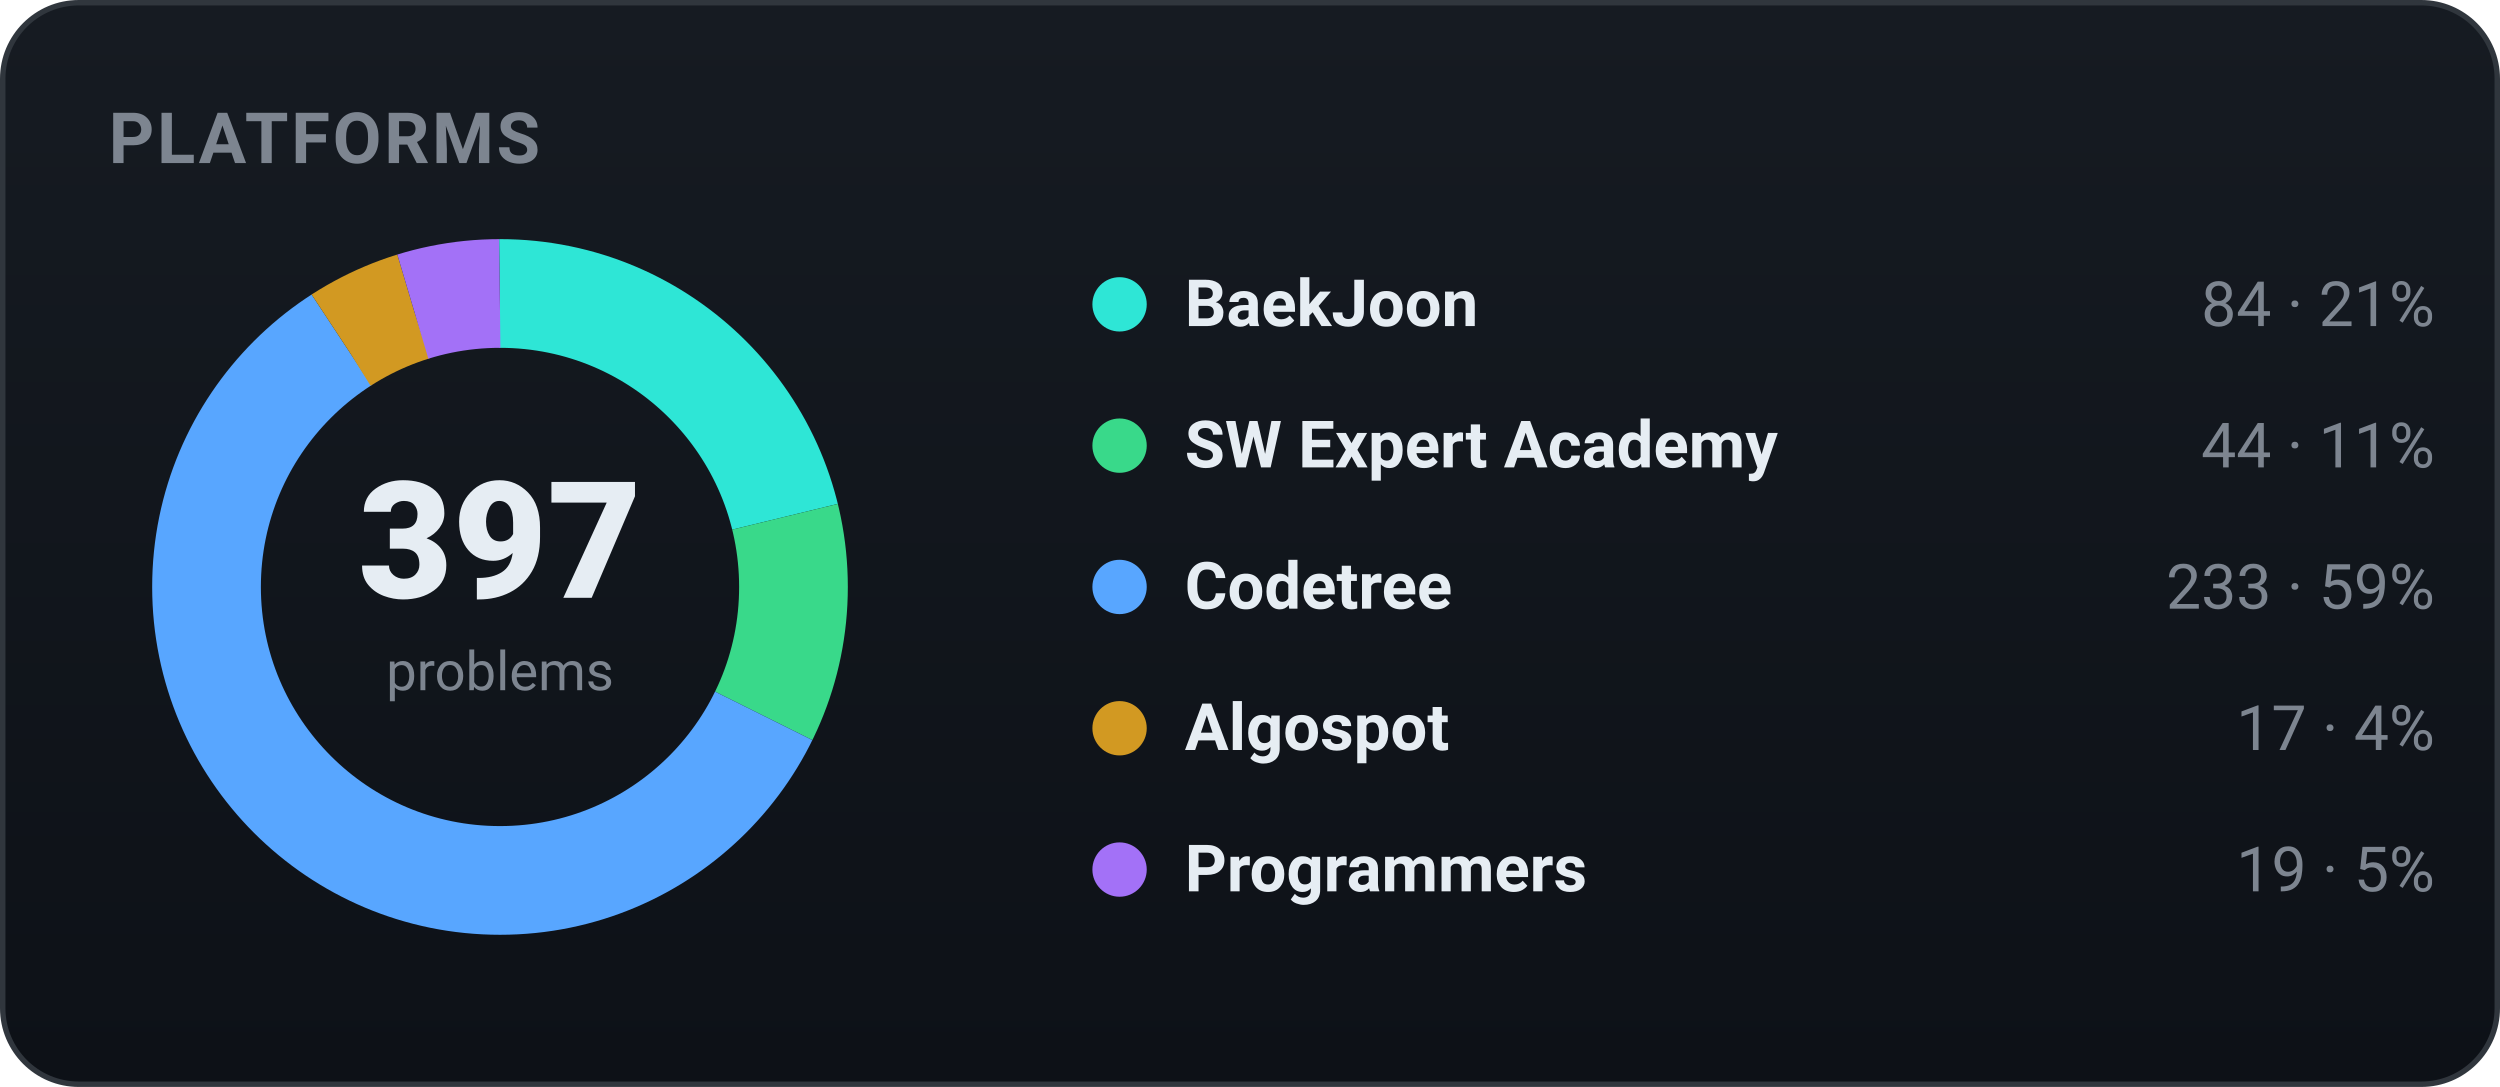
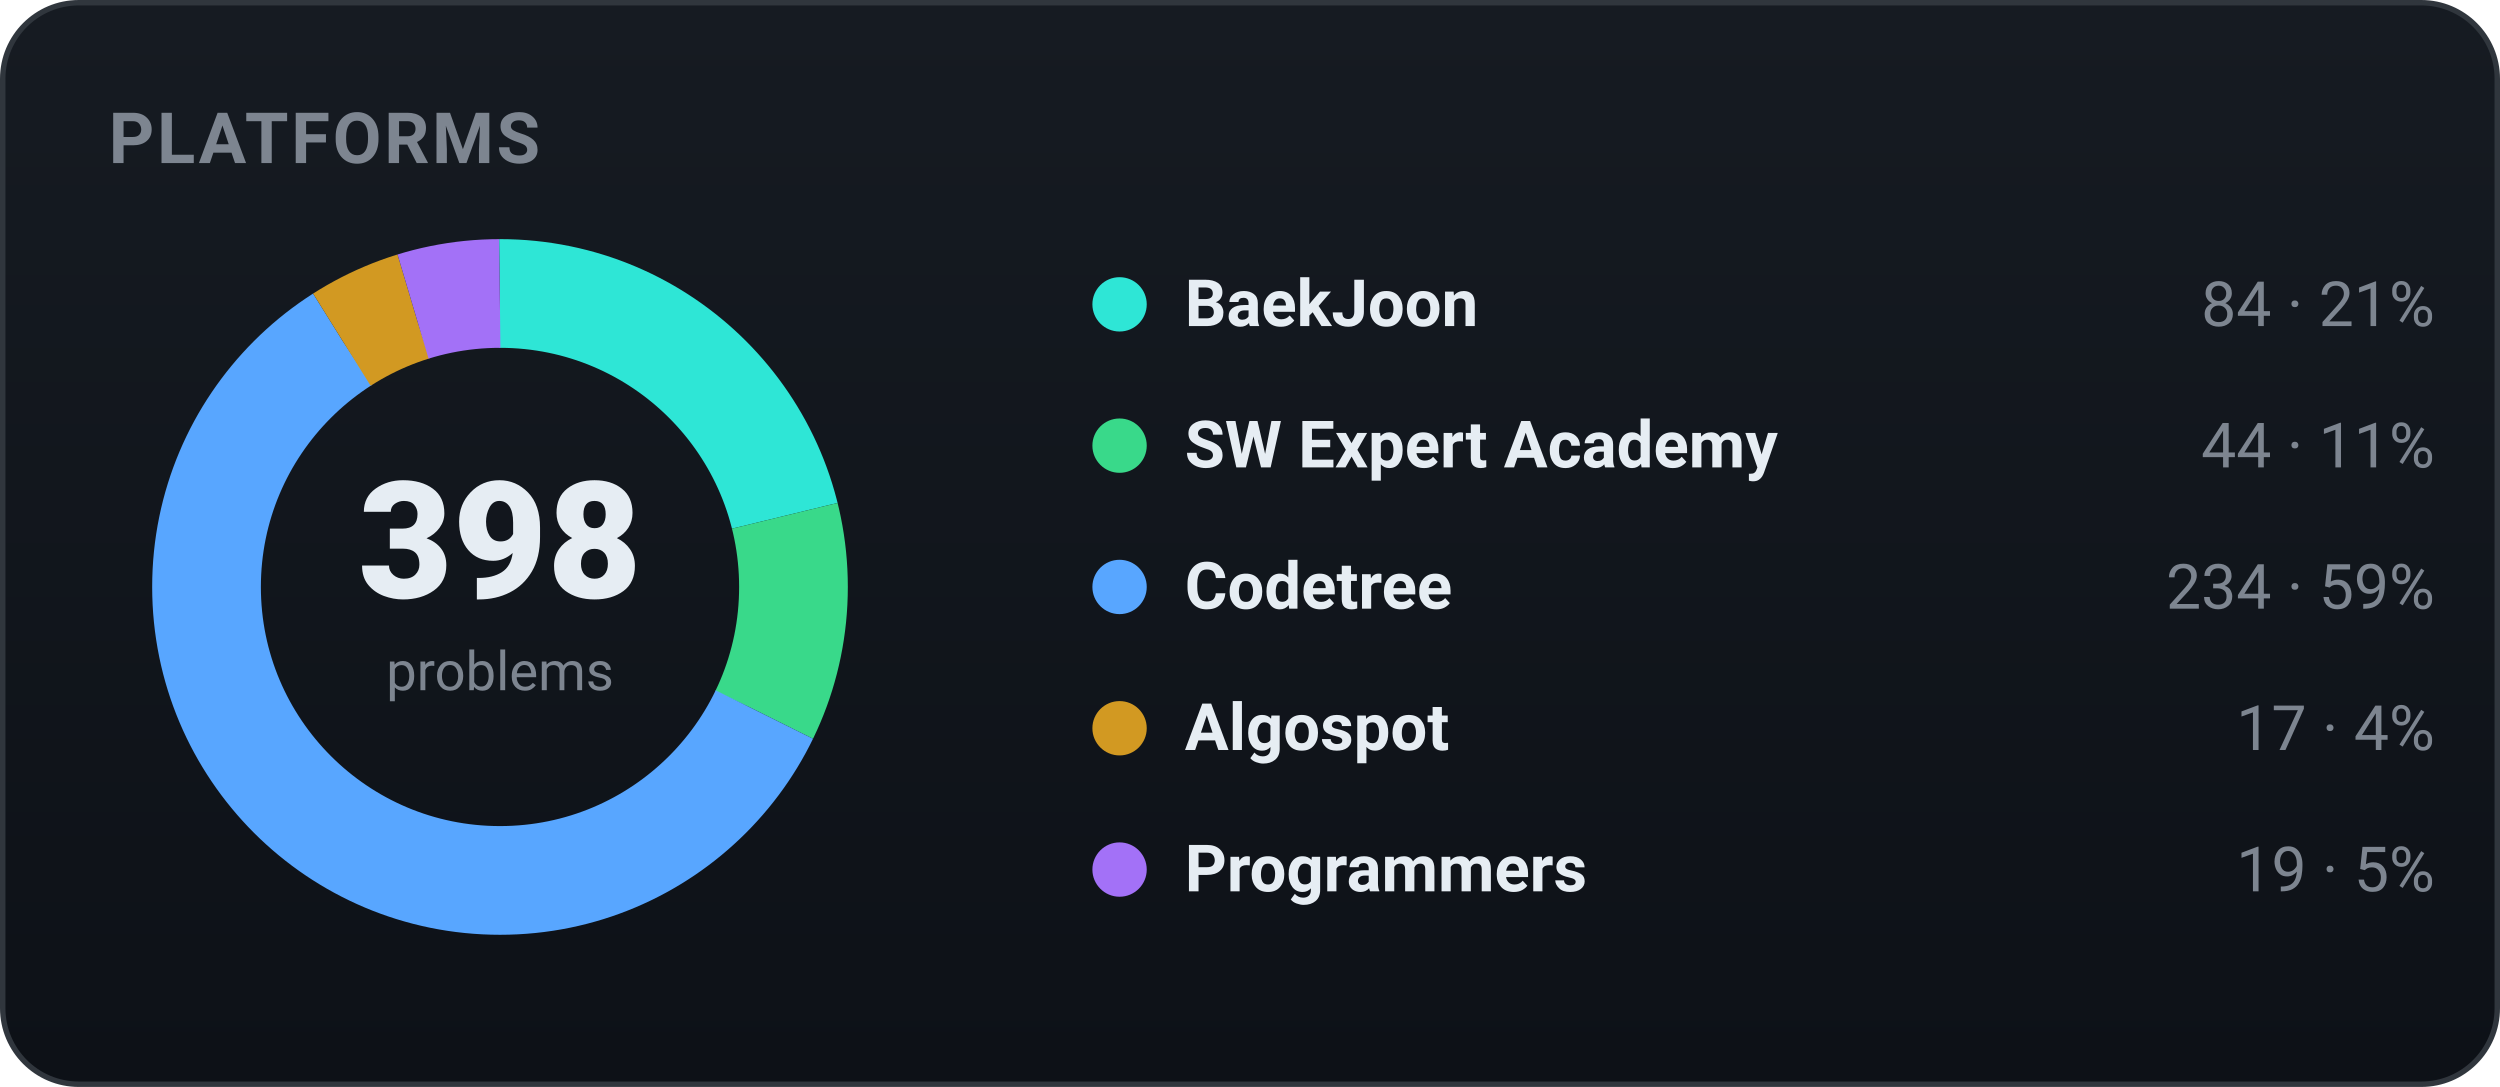
<svg xmlns="http://www.w3.org/2000/svg" width="460" height="200" viewBox="0 0 460 200" role="img" font-family="-apple-system,BlinkMacSystemFont,'Segoe UI',Roboto,'Apple SD Gothic Neo','Malgun Gothic',sans-serif">
  <defs>
    <linearGradient id="bgg" x1="0" y1="0" x2="0" y2="1">
      <stop offset="0" stop-color="#161b22" />
      <stop offset="1" stop-color="#0d1117" />
    </linearGradient>
  </defs>
  <rect x="0.5" y="0.5" width="459" height="199" rx="14" fill="url(#bgg)" stroke="#30363d" />
  <text x="20" y="30" font-family="-apple-system,BlinkMacSystemFont,'Segoe UI',Roboto,'Apple SD Gothic Neo','Malgun Gothic',sans-serif" font-size="13" font-weight="700" fill="#7d8590" letter-spacing="0.5">PLATFORMS</text>
-   <circle cx="92" cy="108" r="54" fill="none" stroke="#2ee6d6" stroke-width="20" stroke-dasharray="71.79 267.50" stroke-dashoffset="-0.00" transform="rotate(-90 92 108)" />
-   <circle cx="92" cy="108" r="54" fill="none" stroke="#39d98a" stroke-width="20" stroke-dasharray="37.60 301.69" stroke-dashoffset="-71.79" transform="rotate(-90 92 108)" />
-   <circle cx="92" cy="108" r="54" fill="none" stroke="#58a6ff" stroke-width="20" stroke-dasharray="199.13 140.16" stroke-dashoffset="-109.39" transform="rotate(-90 92 108)" />
-   <circle cx="92" cy="108" r="54" fill="none" stroke="#d29922" stroke-width="20" stroke-dasharray="14.53 324.76" stroke-dashoffset="-308.52" transform="rotate(-90 92 108)" />
-   <circle cx="92" cy="108" r="54" fill="none" stroke="#a371f7" stroke-width="20" stroke-dasharray="16.24 323.05" stroke-dashoffset="-323.05" transform="rotate(-90 92 108)" />
-   <text x="92" y="110" text-anchor="middle" font-size="30" font-weight="800" fill="#e6edf3">397</text>
+   <circle cx="92" cy="108" r="54" fill="none" stroke="#2ee6d6" stroke-width="20" stroke-dasharray="71.61 267.68" stroke-dashoffset="-0.00" transform="rotate(-90 92 108)" />
+   <circle cx="92" cy="108" r="54" fill="none" stroke="#39d98a" stroke-width="20" stroke-dasharray="37.51 301.78" stroke-dashoffset="-71.61" transform="rotate(-90 92 108)" />
+   <circle cx="92" cy="108" r="54" fill="none" stroke="#58a6ff" stroke-width="20" stroke-dasharray="199.48 139.81" stroke-dashoffset="-109.12" transform="rotate(-90 92 108)" />
+   <circle cx="92" cy="108" r="54" fill="none" stroke="#d29922" stroke-width="20" stroke-dasharray="14.49 324.80" stroke-dashoffset="-308.60" transform="rotate(-90 92 108)" />
+   <circle cx="92" cy="108" r="54" fill="none" stroke="#a371f7" stroke-width="20" stroke-dasharray="16.20 323.09" stroke-dashoffset="-323.09" transform="rotate(-90 92 108)" />
+   <text x="92" y="110" text-anchor="middle" font-size="30" font-weight="800" fill="#e6edf3">398</text>
  <text x="92" y="127" text-anchor="middle" font-size="10" fill="#7d8590">problems</text>
  <circle cx="206" cy="56" r="5" fill="#2ee6d6" />
  <text x="218" y="60" font-size="12" font-weight="600" fill="#e6edf3">BaekJoon</text>
  <text x="448" y="60" text-anchor="end" font-size="11.5" fill="#7d8590">84 · 21%</text>
  <circle cx="206" cy="82" r="5" fill="#39d98a" />
  <text x="218" y="86" font-size="12" font-weight="600" fill="#e6edf3">SW Expert Academy</text>
  <text x="448" y="86" text-anchor="end" font-size="11.5" fill="#7d8590">44 · 11%</text>
  <circle cx="206" cy="108" r="5" fill="#58a6ff" />
  <text x="218" y="112" font-size="12" font-weight="600" fill="#e6edf3">Codetree</text>
-   <text x="448" y="112" text-anchor="end" font-size="11.5" fill="#7d8590">233 · 59%</text>
+   <text x="448" y="112" text-anchor="end" font-size="11.5" fill="#7d8590">234 · 59%</text>
  <circle cx="206" cy="134" r="5" fill="#d29922" />
  <text x="218" y="138" font-size="12" font-weight="600" fill="#e6edf3">Algospot</text>
  <text x="448" y="138" text-anchor="end" font-size="11.5" fill="#7d8590">17 · 4%</text>
  <circle cx="206" cy="160" r="5" fill="#a371f7" />
  <text x="218" y="164" font-size="12" font-weight="600" fill="#e6edf3">Programmers</text>
  <text x="448" y="164" text-anchor="end" font-size="11.5" fill="#7d8590">19 · 5%</text>
</svg>
